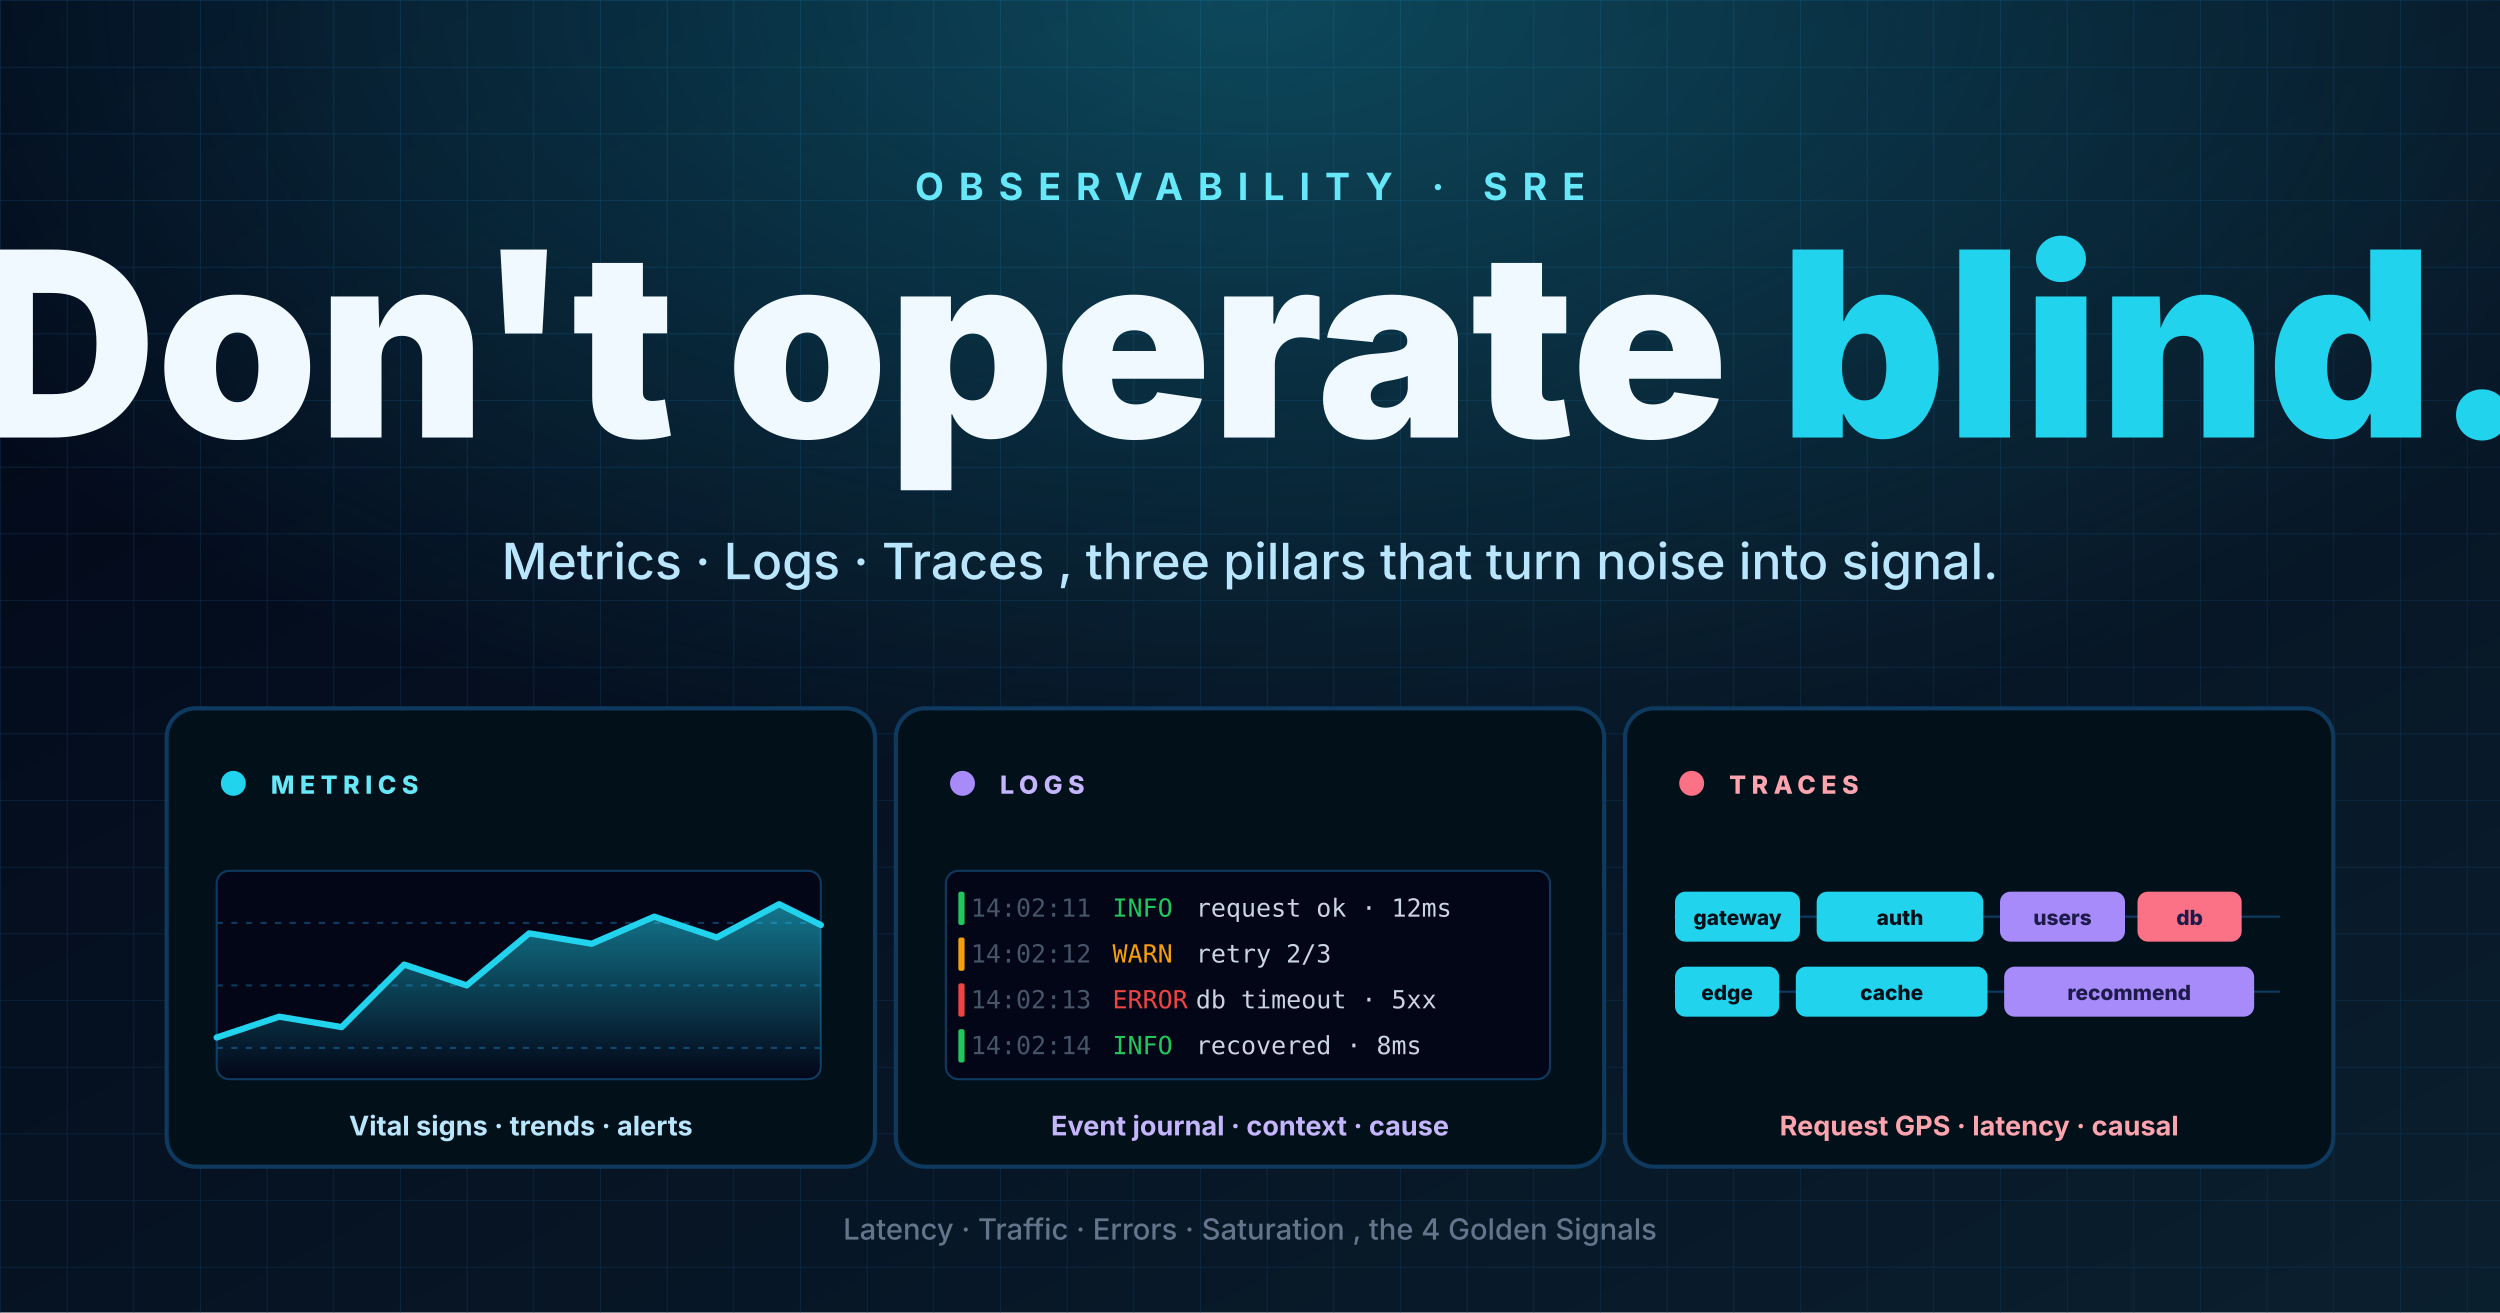
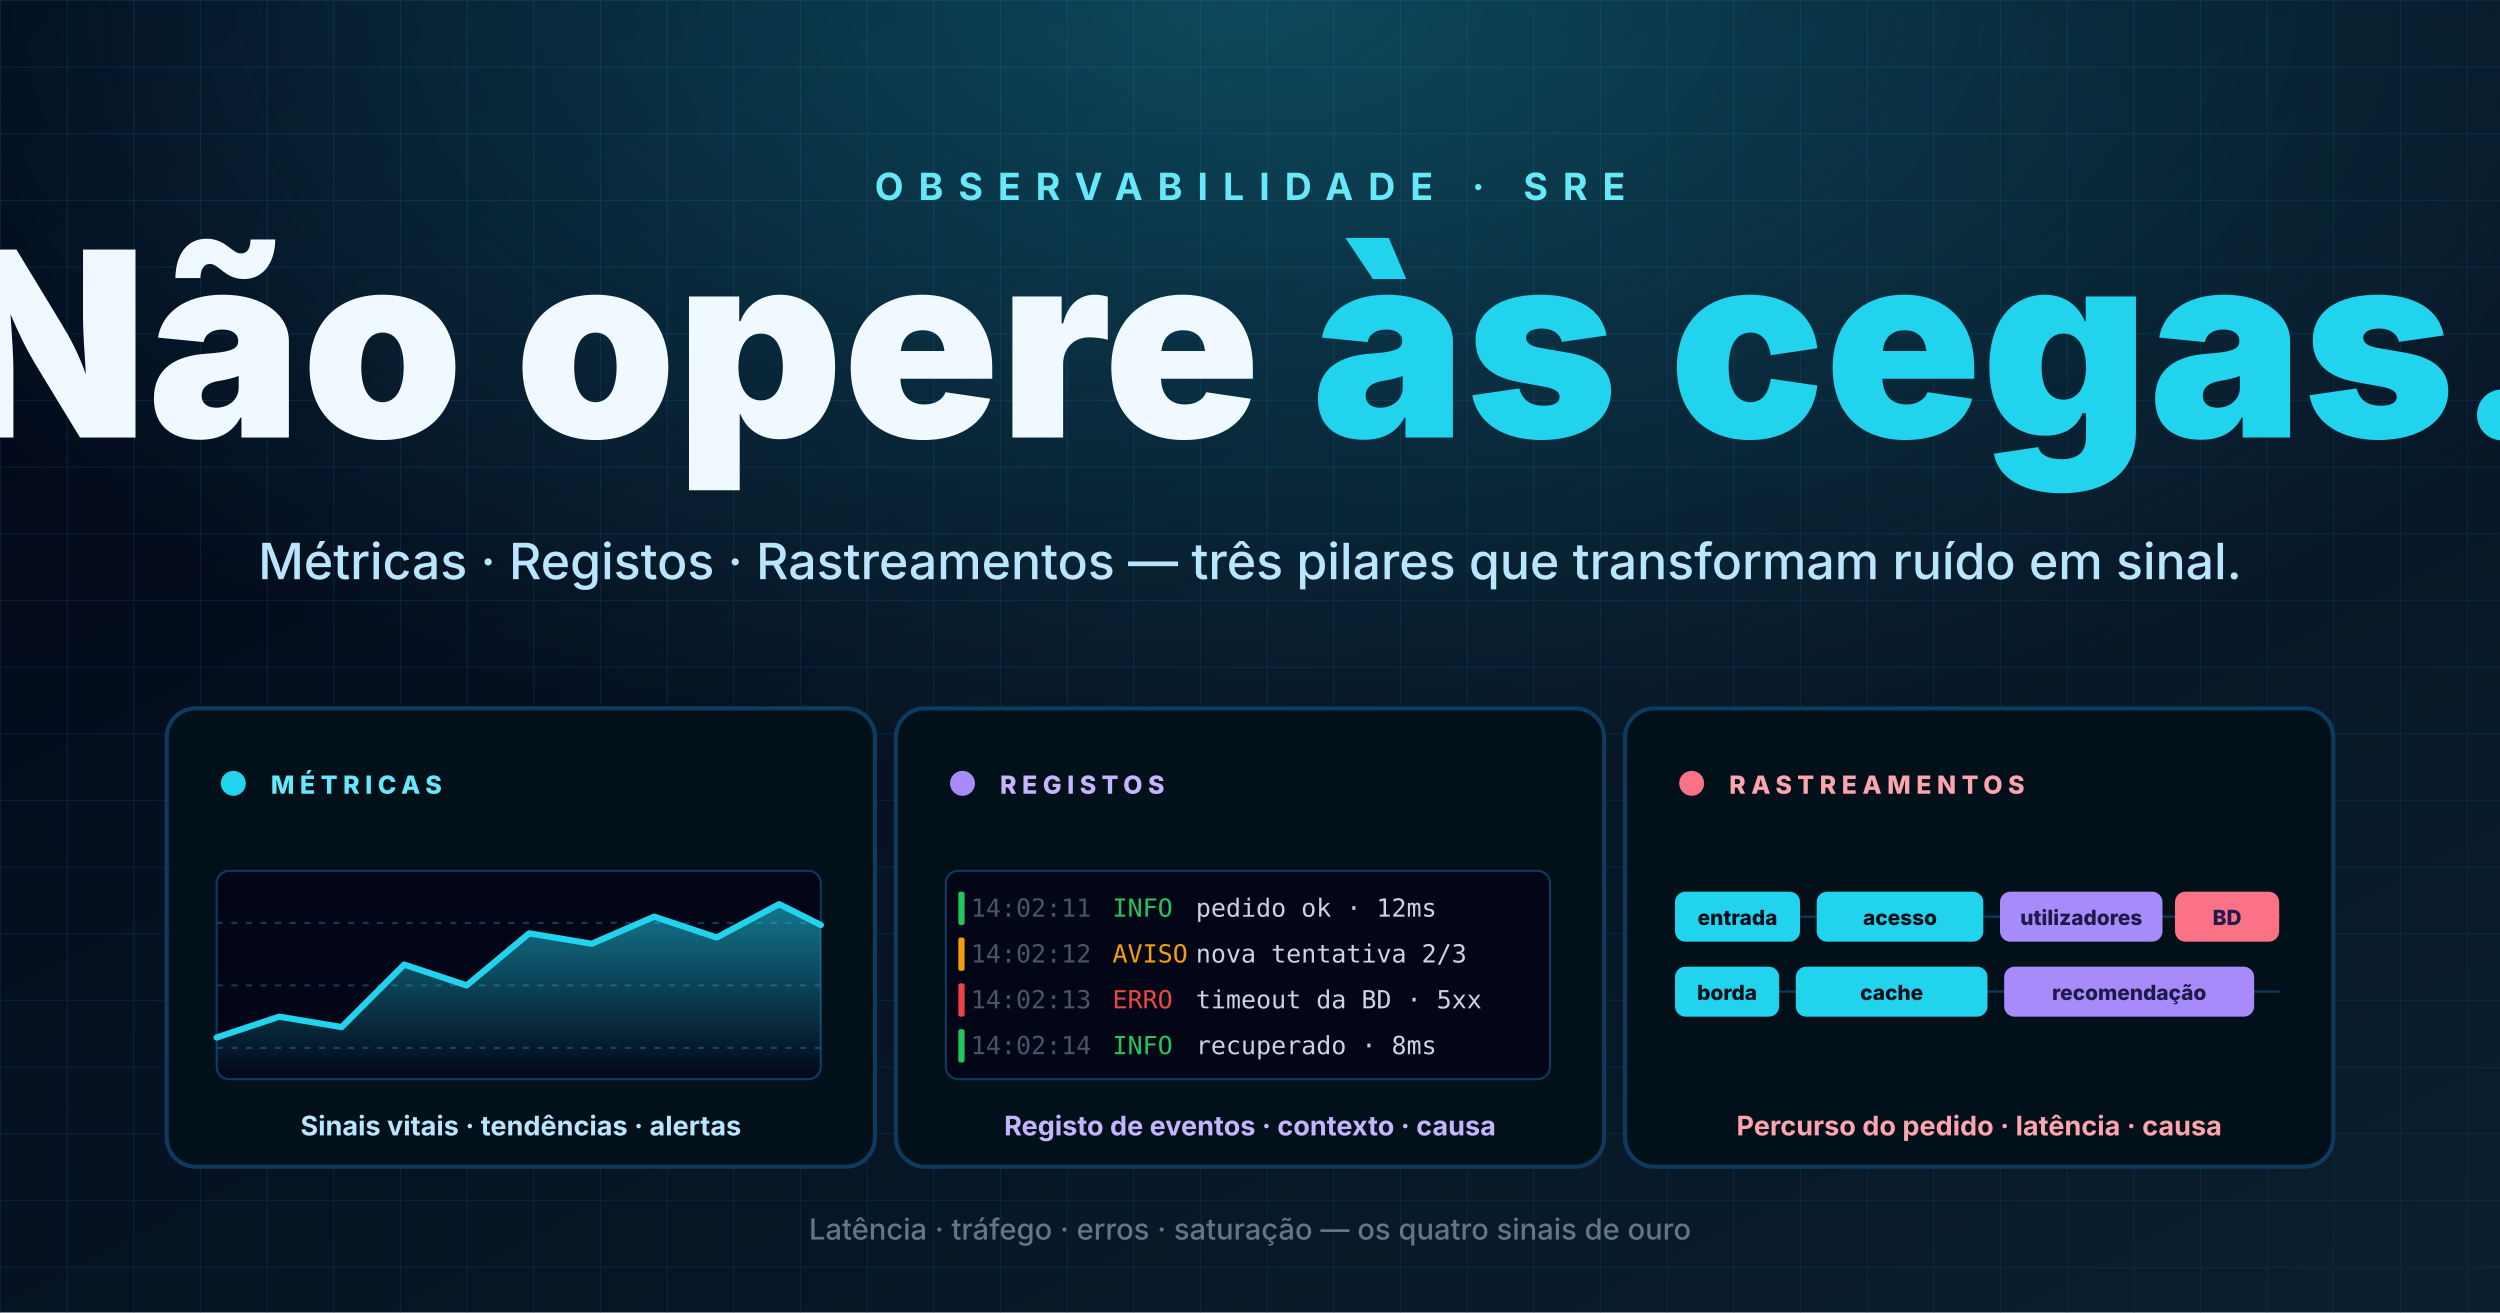
- <svg xmlns="http://www.w3.org/2000/svg" viewBox="0 0 1200 630" role="img" aria-label="System observability ,  OpenGraph card">
+ <svg xmlns="http://www.w3.org/2000/svg" viewBox="0 0 1200 630" role="img" aria-label="Observabilidade de sistemas, imagem de capa">
  <defs>
    <linearGradient id="bg" x1="0" y1="0" x2="1" y2="1">
      <stop offset="0%" stop-color="#020617" />
      <stop offset="100%" stop-color="#0a1f2e" />
    </linearGradient>
    <linearGradient id="metricFill" x1="0" y1="0" x2="0" y2="1">
      <stop offset="0%" stop-color="#22d3ee" stop-opacity="0.55" />
      <stop offset="100%" stop-color="#22d3ee" stop-opacity="0" />
    </linearGradient>
    <radialGradient id="cyanGlow" cx="50%" cy="0%" r="60%">
      <stop offset="0%" stop-color="#22d3ee" stop-opacity="0.30" />
      <stop offset="100%" stop-color="#22d3ee" stop-opacity="0" />
    </radialGradient>
    <pattern id="grid" width="32" height="32" patternUnits="userSpaceOnUse">
      <path d="M 32 0 L 0 0 0 32" fill="none" stroke="#0e3a5f" stroke-width="0.6" />
    </pattern>
  </defs>
  <rect width="1200" height="630" fill="url(#bg)" />
  <rect width="1200" height="630" fill="url(#grid)" opacity="0.6" />
  <rect width="1200" height="630" fill="url(#cyanGlow)" />
  <g font-family="'Inter', system-ui, -apple-system, sans-serif" text-anchor="middle">
-     <text x="600" y="96" font-size="18" font-weight="700" letter-spacing="0.40em" fill="#67e8f9">OBSERVABILITY  ·  SRE</text>
+     <text x="600" y="96" font-size="18" font-weight="700" letter-spacing="0.40em" fill="#67e8f9">OBSERVABILIDADE  ·  SRE</text>
    <g transform="translate(600 210)">
-       <text font-size="124" font-weight="900" fill="#f0f9ff">Don't operate <tspan fill="#22d3ee">blind.</tspan>
+       <text font-size="124" font-weight="900" fill="#f0f9ff">Não opere <tspan fill="#22d3ee">às cegas.</tspan>
      </text>
    </g>
    <text x="600" y="278" font-size="24" font-weight="500" fill="#bae6fd">
- 			Metrics · Logs · Traces ,  three pillars that turn noise into signal.
+ 			Métricas · Registos · Rastreamentos — três pilares que transformam ruído em sinal.
		</text>
  </g>
  <g transform="translate(80 340)">
    <rect x="0" y="0" width="340" height="220" rx="14" fill="#02101a" stroke="#0e3a5f" stroke-width="2" />
    <g transform="translate(24 28)">
      <circle cx="8" cy="8" r="6" fill="#22d3ee" />
-       <text x="26" y="13" font-family="'Inter', sans-serif" font-size="12" font-weight="800" letter-spacing="0.22em" fill="#67e8f9">METRICS</text>
+       <text x="26" y="13" font-family="'Inter', sans-serif" font-size="12" font-weight="800" letter-spacing="0.22em" fill="#67e8f9">MÉTRICAS</text>
    </g>
    <g transform="translate(24 78)">
      <rect x="0" y="0" width="290" height="100" rx="6" fill="#020617" stroke="#0e3a5f" />
      <g stroke="#0e3a5f" stroke-dasharray="3 4">
        <line x1="0" y1="25" x2="290" y2="25" />
        <line x1="0" y1="55" x2="290" y2="55" />
        <line x1="0" y1="85" x2="290" y2="85" />
      </g>
      <path d="M 0 80 L 30 70 L 60 75 L 90 45 L 120 55 L 150 30 L 180 35 L 210 22 L 240 32 L 270 16 L 290 26 L 290 100 L 0 100 Z" fill="url(#metricFill)" />
      <path d="M 0 80 L 30 70 L 60 75 L 90 45 L 120 55 L 150 30 L 180 35 L 210 22 L 240 32 L 270 16 L 290 26" fill="none" stroke="#22d3ee" stroke-width="3" stroke-linejoin="round" stroke-linecap="round" />
    </g>
-     <text x="170" y="205" font-family="'Inter', sans-serif" font-size="13" font-weight="700" fill="#bae6fd" text-anchor="middle">Vital signs · trends · alerts</text>
+     <text x="170" y="205" font-family="'Inter', sans-serif" font-size="13" font-weight="700" fill="#bae6fd" text-anchor="middle">Sinais vitais · tendências · alertas</text>
  </g>
  <g transform="translate(430 340)">
    <rect x="0" y="0" width="340" height="220" rx="14" fill="#02101a" stroke="#0e3a5f" stroke-width="2" />
    <g transform="translate(24 28)">
      <circle cx="8" cy="8" r="6" fill="#a78bfa" />
-       <text x="26" y="13" font-family="'Inter', sans-serif" font-size="12" font-weight="800" letter-spacing="0.22em" fill="#c4b5fd">LOGS</text>
+       <text x="26" y="13" font-family="'Inter', sans-serif" font-size="12" font-weight="800" letter-spacing="0.22em" fill="#c4b5fd">REGISTOS</text>
    </g>
    <g transform="translate(24 78)" font-family="'JetBrains Mono', monospace" font-size="12">
      <rect x="0" y="0" width="290" height="100" rx="6" fill="#020617" stroke="#0e3a5f" />
      <g fill="#475569">
        <text x="12" y="22">14:02:11</text>
        <text x="80" y="22" fill="#22c55e">INFO </text>
-         <text x="120" y="22" fill="#cbd5e1">request ok · 12ms</text>
+         <text x="120" y="22" fill="#cbd5e1">pedido ok · 12ms</text>
      </g>
      <g fill="#475569">
        <text x="12" y="44">14:02:12</text>
-         <text x="80" y="44" fill="#f59e0b">WARN </text>
-         <text x="120" y="44" fill="#cbd5e1">retry 2/3</text>
+         <text x="80" y="44" fill="#f59e0b">AVISO</text>
+         <text x="120" y="44" fill="#cbd5e1">nova tentativa 2/3</text>
      </g>
      <g fill="#475569">
        <text x="12" y="66">14:02:13</text>
-         <text x="80" y="66" fill="#ef4444">ERROR</text>
-         <text x="120" y="66" fill="#cbd5e1">db timeout · 5xx</text>
+         <text x="80" y="66" fill="#ef4444">ERRO</text>
+         <text x="120" y="66" fill="#cbd5e1">timeout da BD · 5xx</text>
      </g>
      <g fill="#475569">
        <text x="12" y="88">14:02:14</text>
        <text x="80" y="88" fill="#22c55e">INFO </text>
-         <text x="120" y="88" fill="#cbd5e1">recovered · 8ms</text>
+         <text x="120" y="88" fill="#cbd5e1">recuperado · 8ms</text>
      </g>
      <rect x="6" y="10" width="3" height="16" fill="#22c55e" rx="1" />
      <rect x="6" y="32" width="3" height="16" fill="#f59e0b" rx="1" />
      <rect x="6" y="54" width="3" height="16" fill="#ef4444" rx="1" />
      <rect x="6" y="76" width="3" height="16" fill="#22c55e" rx="1" />
    </g>
-     <text x="170" y="205" font-family="'Inter', sans-serif" font-size="13" font-weight="700" fill="#c4b5fd" text-anchor="middle">Event journal · context · cause</text>
+     <text x="170" y="205" font-family="'Inter', sans-serif" font-size="13" font-weight="700" fill="#c4b5fd" text-anchor="middle">Registo de eventos · contexto · causa</text>
  </g>
  <g transform="translate(780 340)">
    <rect x="0" y="0" width="340" height="220" rx="14" fill="#02101a" stroke="#0e3a5f" stroke-width="2" />
    <g transform="translate(24 28)">
      <circle cx="8" cy="8" r="6" fill="#fb7185" />
-       <text x="26" y="13" font-family="'Inter', sans-serif" font-size="12" font-weight="800" letter-spacing="0.22em" fill="#fda4af">TRACES</text>
+       <text x="26" y="13" font-family="'Inter', sans-serif" font-size="12" font-weight="800" letter-spacing="0.22em" fill="#fda4af">RASTREAMENTOS</text>
    </g>
    <g transform="translate(24 78)" stroke-linecap="round">
      <line x1="0" y1="22" x2="290" y2="22" stroke="#0e3a5f" />
      <line x1="0" y1="58" x2="290" y2="58" stroke="#0e3a5f" />
      <g>
        <rect x="0" y="10" width="60" height="24" rx="5" fill="#22d3ee" />
-         <text x="30" y="26" font-family="'Inter', sans-serif" font-size="10" font-weight="800" fill="#02101a" text-anchor="middle">gateway</text>
+         <text x="30" y="26" font-family="'Inter', sans-serif" font-size="10" font-weight="800" fill="#02101a" text-anchor="middle">entrada</text>
        <rect x="68" y="10" width="80" height="24" rx="5" fill="#22d3ee" />
-         <text x="108" y="26" font-family="'Inter', sans-serif" font-size="10" font-weight="800" fill="#02101a" text-anchor="middle">auth</text>
-         <rect x="156" y="10" width="60" height="24" rx="5" fill="#a78bfa" />
-         <text x="186" y="26" font-family="'Inter', sans-serif" font-size="10" font-weight="800" fill="#1e1b4b" text-anchor="middle">users</text>
-         <rect x="222" y="10" width="50" height="24" rx="5" fill="#fb7185" />
-         <text x="247" y="26" font-family="'Inter', sans-serif" font-size="10" font-weight="800" fill="#1e1b4b" text-anchor="middle">db</text>
+         <text x="108" y="26" font-family="'Inter', sans-serif" font-size="10" font-weight="800" fill="#02101a" text-anchor="middle">acesso</text>
+         <rect x="156" y="10" width="78" height="24" rx="5" fill="#a78bfa" />
+         <text x="195" y="26" font-family="'Inter', sans-serif" font-size="10" font-weight="800" fill="#1e1b4b" text-anchor="middle">utilizadores</text>
+         <rect x="240" y="10" width="50" height="24" rx="5" fill="#fb7185" />
+         <text x="265" y="26" font-family="'Inter', sans-serif" font-size="10" font-weight="800" fill="#1e1b4b" text-anchor="middle">BD</text>
      </g>
      <g transform="translate(0 36)">
        <rect x="0" y="10" width="50" height="24" rx="5" fill="#22d3ee" />
-         <text x="25" y="26" font-family="'Inter', sans-serif" font-size="10" font-weight="800" fill="#02101a" text-anchor="middle">edge</text>
+         <text x="25" y="26" font-family="'Inter', sans-serif" font-size="10" font-weight="800" fill="#02101a" text-anchor="middle">borda</text>
        <rect x="58" y="10" width="92" height="24" rx="5" fill="#22d3ee" />
        <text x="104" y="26" font-family="'Inter', sans-serif" font-size="10" font-weight="800" fill="#02101a" text-anchor="middle">cache</text>
        <rect x="158" y="10" width="120" height="24" rx="5" fill="#a78bfa" />
-         <text x="218" y="26" font-family="'Inter', sans-serif" font-size="10" font-weight="800" fill="#1e1b4b" text-anchor="middle">recommend</text>
+         <text x="218" y="26" font-family="'Inter', sans-serif" font-size="10" font-weight="800" fill="#1e1b4b" text-anchor="middle">recomendação</text>
      </g>
    </g>
-     <text x="170" y="205" font-family="'Inter', sans-serif" font-size="13" font-weight="700" fill="#fda4af" text-anchor="middle">Request GPS · latency · causal</text>
+     <text x="170" y="205" font-family="'Inter', sans-serif" font-size="13" font-weight="700" fill="#fda4af" text-anchor="middle">Percurso do pedido · latência · causa</text>
  </g>
  <g transform="translate(600 595)" font-family="'Inter', sans-serif" text-anchor="middle">
-     <text font-size="14" font-weight="500" fill="#64748b">Latency · Traffic · Errors · Saturation ,  the 4 Golden Signals</text>
+     <text font-size="14" font-weight="500" fill="#64748b">Latência · tráfego · erros · saturação — os quatro sinais de ouro</text>
  </g>
</svg>
